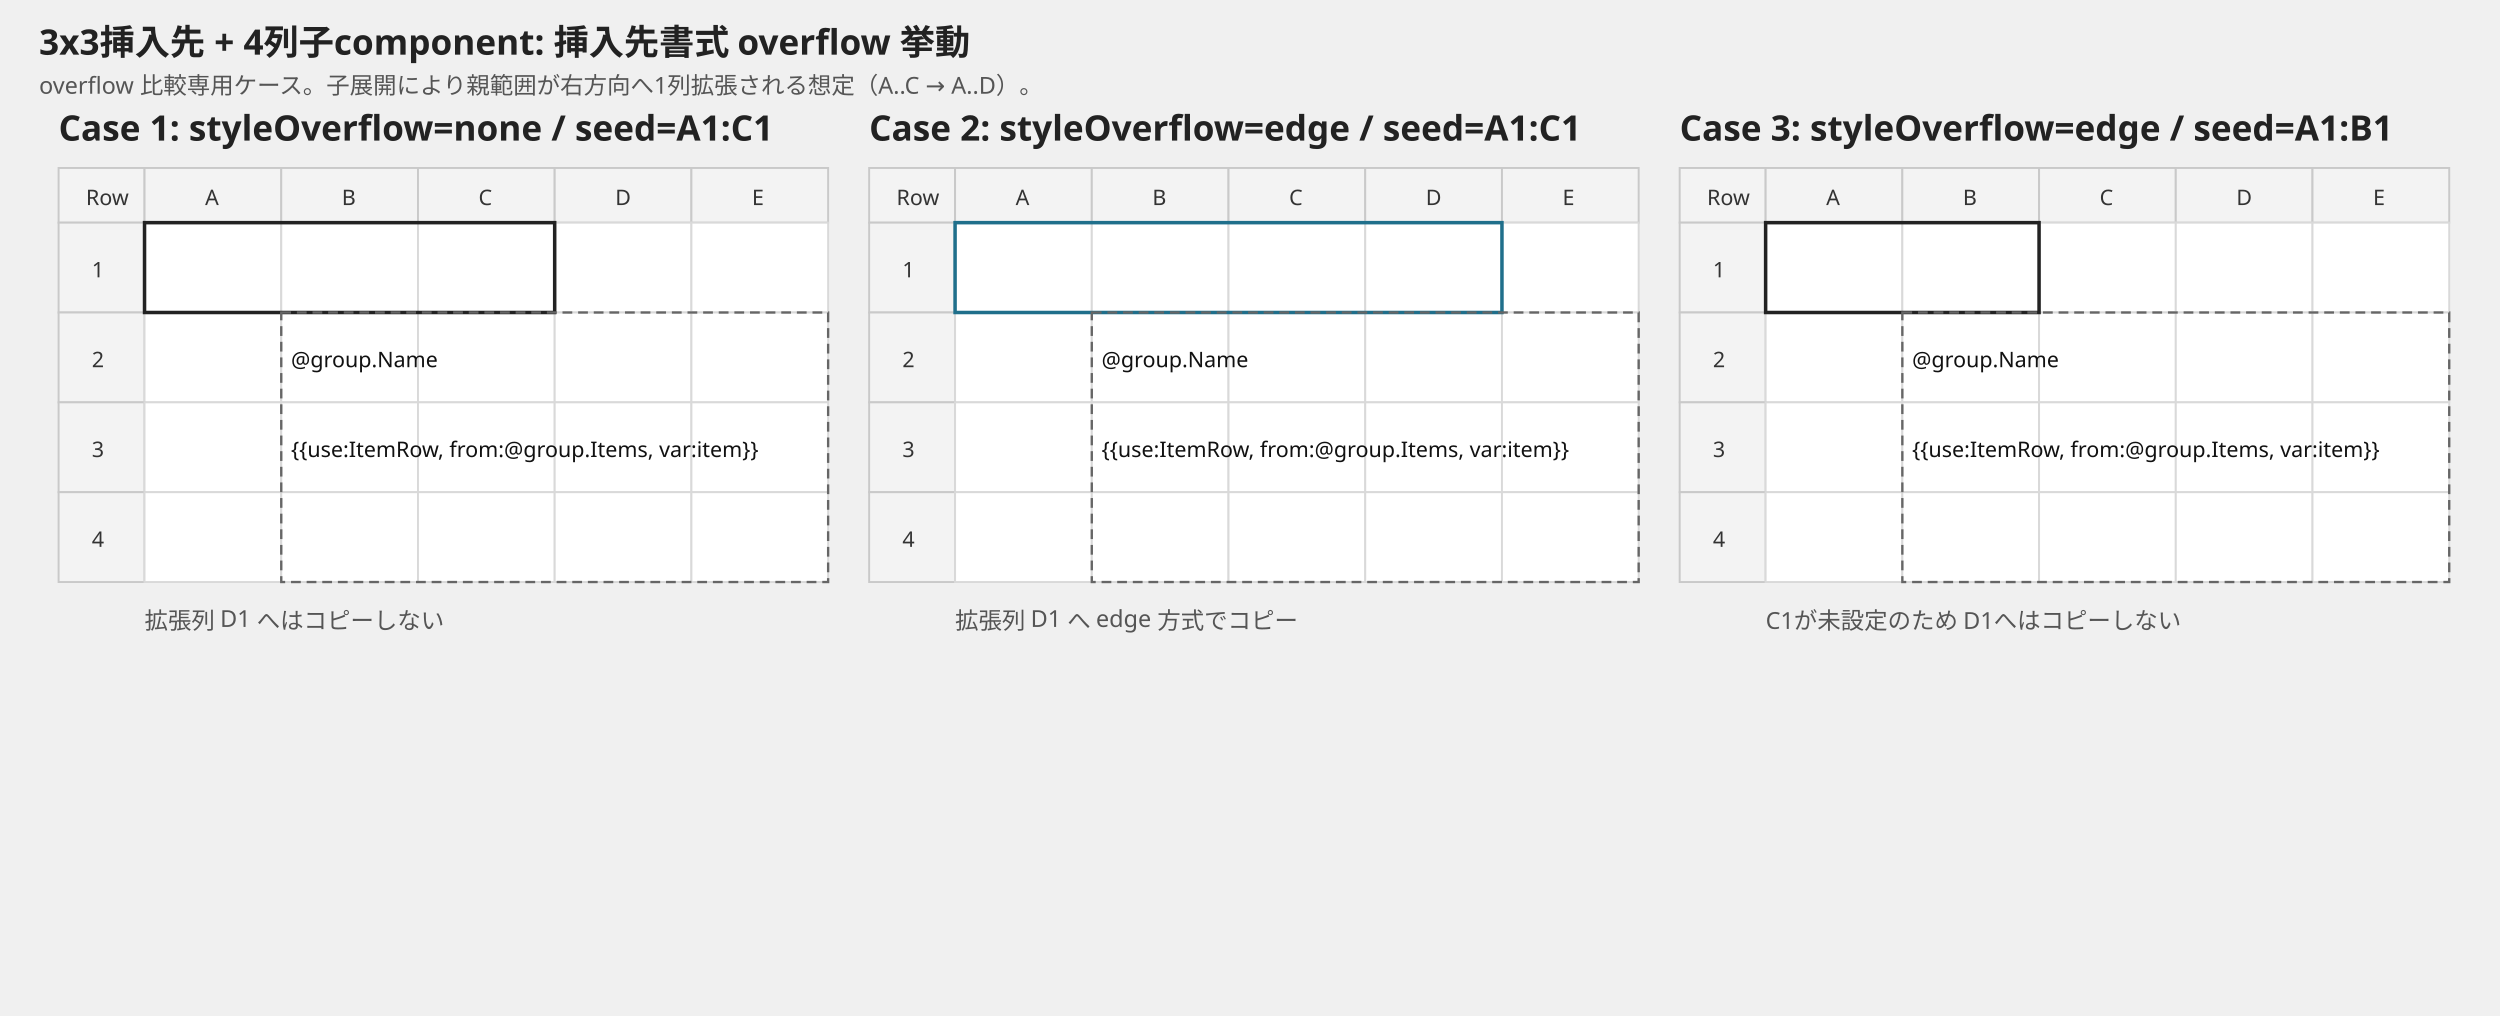
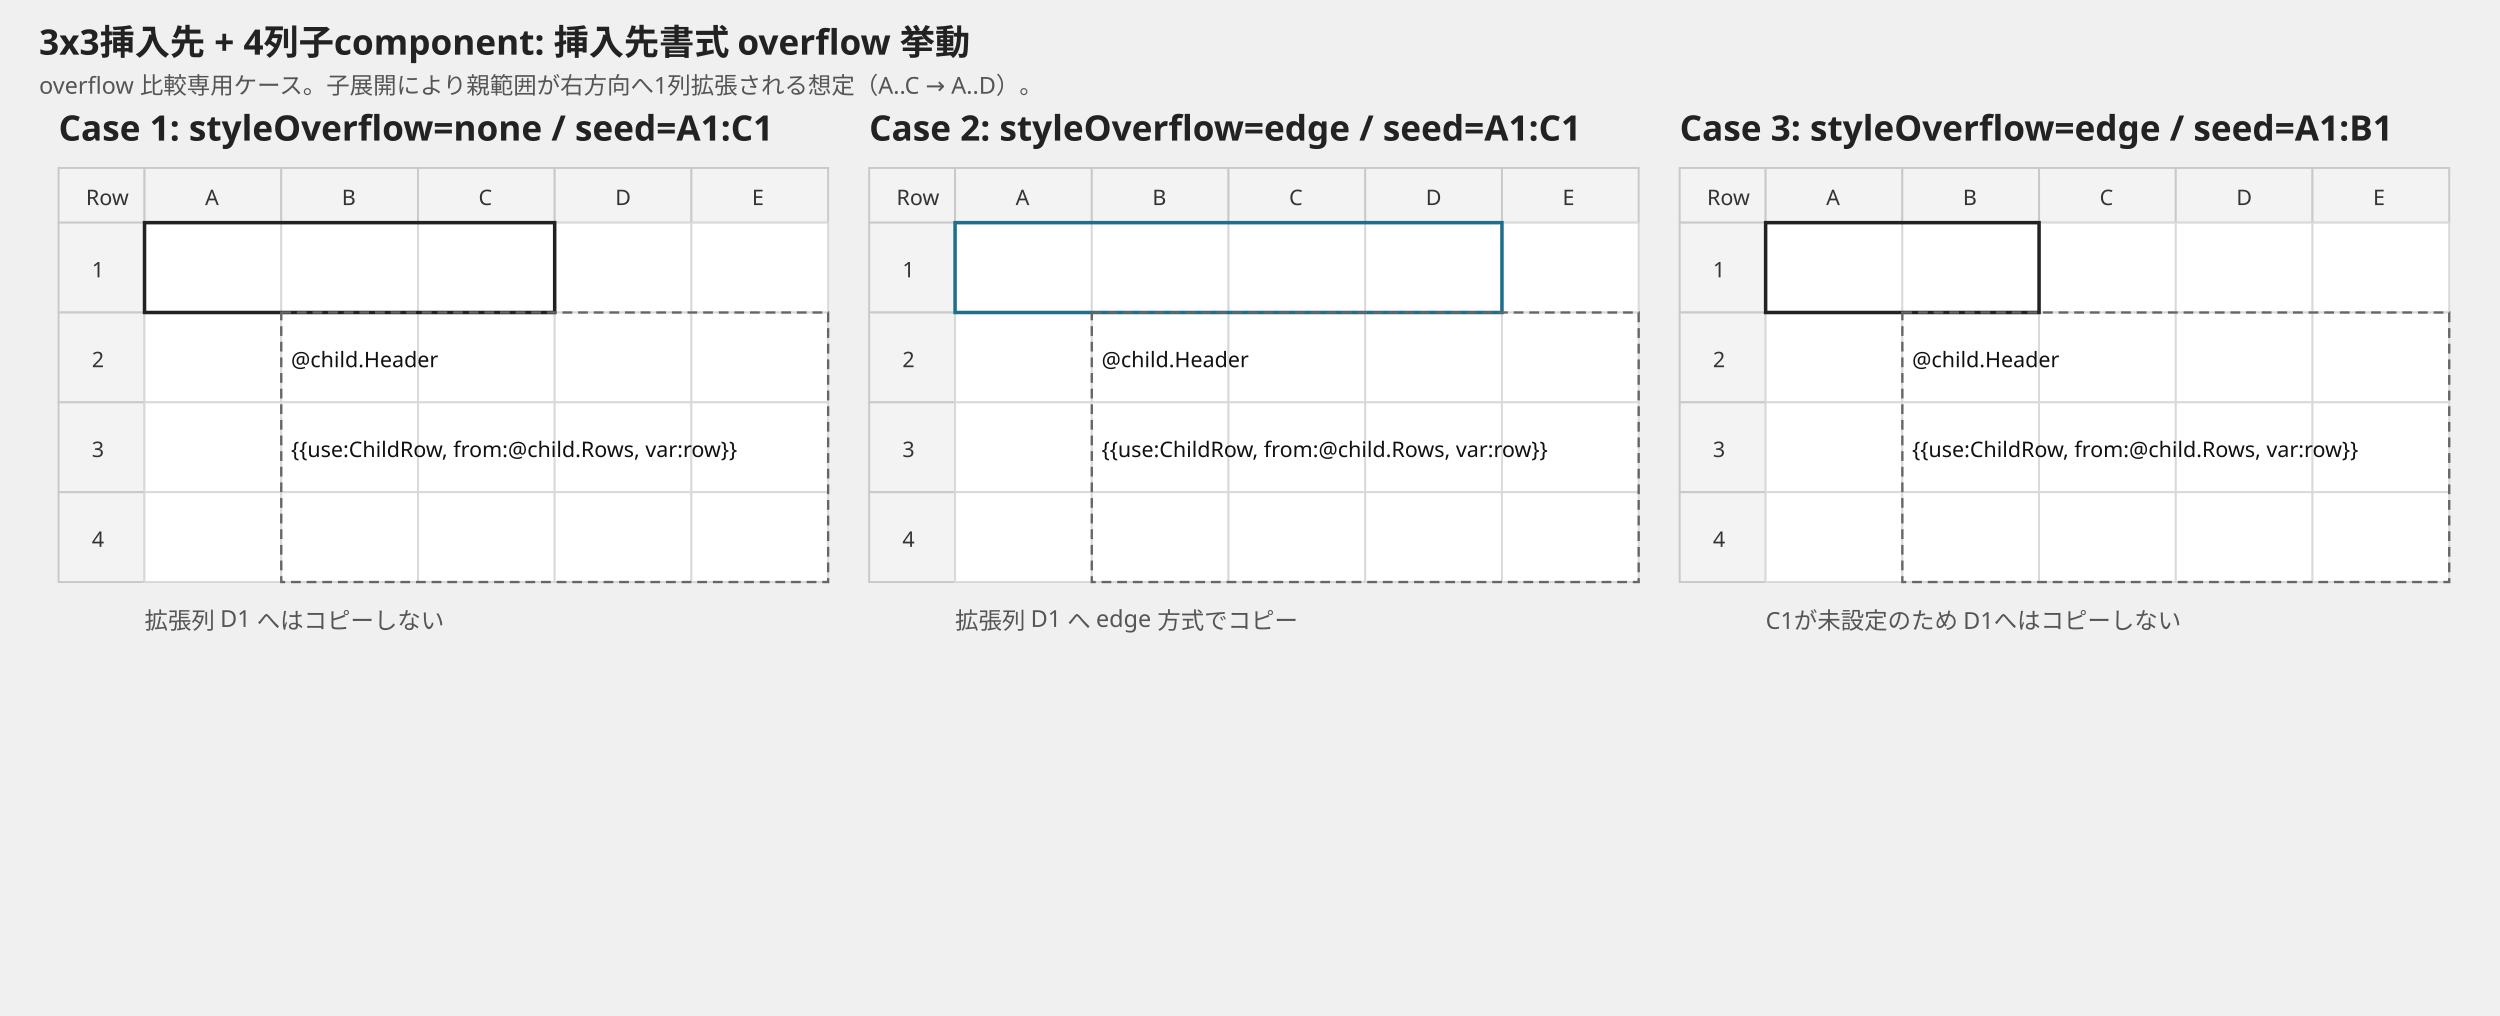
<svg xmlns="http://www.w3.org/2000/svg" width="1280" height="520" viewBox="0 0 1280 520">
  <style>
    .title { font: bold 18px Calibri, sans-serif; fill: #222; }
    .sub { font: 12px Calibri, sans-serif; fill: #555; }
    .hdr { font: 11px Calibri, sans-serif; fill: #333; }
    .txt { font: 11px Calibri, sans-serif; fill: #111; }
    .head { fill: #f3f3f3; stroke: #c9c9c9; stroke-width: 1; }
    .cell { fill: #fff; stroke: #d9d9d9; stroke-width: 1; }
    .styleSeed { stroke: #222; stroke-width: 1.8; fill: none; }
    .expanded { stroke: #1f6f8b; stroke-width: 1.8; fill: none; }
    .child { stroke: #666; stroke-width: 1.2; stroke-dasharray: 5 3; fill: none; }
  </style>
  <text x="20" y="28" class="title">3x3挿入先 + 4列子component: 挿入先書式 overflow 挙動</text>
  <text x="20" y="48" class="sub">overflow 比較専用ケース。子展開により親範囲が右方向へ1列拡張される想定（A..C → A..D）。</text>
  <g transform="translate(30,86)">
    <text x="0" y="-14" class="title">Case 1: styleOverflow=none / seed=A1:C1</text>
    <g transform="translate(0,0)">
      <rect x="0" y="0" width="44" height="28" class="head" />
      <rect x="44" y="0" width="70" height="28" class="head" />
      <rect x="114" y="0" width="70" height="28" class="head" />
      <rect x="184" y="0" width="70" height="28" class="head" />
      <rect x="254" y="0" width="70" height="28" class="head" />
      <rect x="324" y="0" width="70" height="28" class="head" />
      <text x="14" y="19" class="hdr">Row</text>
      <text x="75" y="19" class="hdr">A</text>
      <text x="145" y="19" class="hdr">B</text>
      <text x="215" y="19" class="hdr">C</text>
      <text x="285" y="19" class="hdr">D</text>
      <text x="355" y="19" class="hdr">E</text>
      <rect x="0" y="28" width="44" height="46" class="head" />
      <rect x="44" y="28" width="70" height="46" class="cell" />
      <rect x="114" y="28" width="70" height="46" class="cell" />
      <rect x="184" y="28" width="70" height="46" class="cell" />
      <rect x="254" y="28" width="70" height="46" class="cell" />
      <rect x="324" y="28" width="70" height="46" class="cell" />
      <rect x="0" y="74" width="44" height="46" class="head" />
      <rect x="44" y="74" width="70" height="46" class="cell" />
      <rect x="114" y="74" width="70" height="46" class="cell" />
      <rect x="184" y="74" width="70" height="46" class="cell" />
      <rect x="254" y="74" width="70" height="46" class="cell" />
      <rect x="324" y="74" width="70" height="46" class="cell" />
      <rect x="0" y="120" width="44" height="46" class="head" />
      <rect x="44" y="120" width="70" height="46" class="cell" />
      <rect x="114" y="120" width="70" height="46" class="cell" />
      <rect x="184" y="120" width="70" height="46" class="cell" />
      <rect x="254" y="120" width="70" height="46" class="cell" />
      <rect x="324" y="120" width="70" height="46" class="cell" />
      <rect x="0" y="166" width="44" height="46" class="head" />
      <rect x="44" y="166" width="70" height="46" class="cell" />
      <rect x="114" y="166" width="70" height="46" class="cell" />
      <rect x="184" y="166" width="70" height="46" class="cell" />
      <rect x="254" y="166" width="70" height="46" class="cell" />
      <rect x="324" y="166" width="70" height="46" class="cell" />
      <text x="17" y="56" class="hdr">1</text>
      <text x="17" y="102" class="hdr">2</text>
      <text x="17" y="148" class="hdr">3</text>
      <text x="17" y="194" class="hdr">4</text>
-       <text x="119" y="102" class="txt">@group.Name</text>
-       <text x="119" y="148" class="txt">{{use:ItemRow, from:@group.Items, var:item}}</text>
+       <text x="119" y="102" class="txt">@child.Header</text>
+       <text x="119" y="148" class="txt">{{use:ChildRow, from:@child.Rows, var:row}}</text>
      <rect x="44" y="28" width="210" height="46" class="styleSeed" />
      <rect x="114" y="74" width="280" height="138" class="child" />
      <text x="44" y="236" class="sub">拡張列 D1 へはコピーしない</text>
    </g>
  </g>
  <g transform="translate(445,86)">
    <text x="0" y="-14" class="title">Case 2: styleOverflow=edge / seed=A1:C1</text>
    <g transform="translate(0,0)">
      <rect x="0" y="0" width="44" height="28" class="head" />
      <rect x="44" y="0" width="70" height="28" class="head" />
      <rect x="114" y="0" width="70" height="28" class="head" />
      <rect x="184" y="0" width="70" height="28" class="head" />
      <rect x="254" y="0" width="70" height="28" class="head" />
      <rect x="324" y="0" width="70" height="28" class="head" />
      <text x="14" y="19" class="hdr">Row</text>
      <text x="75" y="19" class="hdr">A</text>
      <text x="145" y="19" class="hdr">B</text>
      <text x="215" y="19" class="hdr">C</text>
      <text x="285" y="19" class="hdr">D</text>
      <text x="355" y="19" class="hdr">E</text>
      <rect x="0" y="28" width="44" height="46" class="head" />
      <rect x="44" y="28" width="70" height="46" class="cell" />
      <rect x="114" y="28" width="70" height="46" class="cell" />
      <rect x="184" y="28" width="70" height="46" class="cell" />
      <rect x="254" y="28" width="70" height="46" class="cell" />
      <rect x="324" y="28" width="70" height="46" class="cell" />
      <rect x="0" y="74" width="44" height="46" class="head" />
      <rect x="44" y="74" width="70" height="46" class="cell" />
      <rect x="114" y="74" width="70" height="46" class="cell" />
      <rect x="184" y="74" width="70" height="46" class="cell" />
      <rect x="254" y="74" width="70" height="46" class="cell" />
      <rect x="324" y="74" width="70" height="46" class="cell" />
      <rect x="0" y="120" width="44" height="46" class="head" />
      <rect x="44" y="120" width="70" height="46" class="cell" />
      <rect x="114" y="120" width="70" height="46" class="cell" />
      <rect x="184" y="120" width="70" height="46" class="cell" />
      <rect x="254" y="120" width="70" height="46" class="cell" />
      <rect x="324" y="120" width="70" height="46" class="cell" />
      <rect x="0" y="166" width="44" height="46" class="head" />
      <rect x="44" y="166" width="70" height="46" class="cell" />
      <rect x="114" y="166" width="70" height="46" class="cell" />
      <rect x="184" y="166" width="70" height="46" class="cell" />
      <rect x="254" y="166" width="70" height="46" class="cell" />
      <rect x="324" y="166" width="70" height="46" class="cell" />
      <text x="17" y="56" class="hdr">1</text>
      <text x="17" y="102" class="hdr">2</text>
      <text x="17" y="148" class="hdr">3</text>
      <text x="17" y="194" class="hdr">4</text>
-       <text x="119" y="102" class="txt">@group.Name</text>
-       <text x="119" y="148" class="txt">{{use:ItemRow, from:@group.Items, var:item}}</text>
+       <text x="119" y="102" class="txt">@child.Header</text>
+       <text x="119" y="148" class="txt">{{use:ChildRow, from:@child.Rows, var:row}}</text>
      <rect x="44" y="28" width="280" height="46" class="expanded" />
      <rect x="114" y="74" width="280" height="138" class="child" />
      <text x="44" y="236" class="sub">拡張列 D1 へ edge 方式でコピー</text>
    </g>
  </g>
  <g transform="translate(860,86)">
    <text x="0" y="-14" class="title">Case 3: styleOverflow=edge / seed=A1:B1</text>
    <g transform="translate(0,0)">
      <rect x="0" y="0" width="44" height="28" class="head" />
      <rect x="44" y="0" width="70" height="28" class="head" />
      <rect x="114" y="0" width="70" height="28" class="head" />
      <rect x="184" y="0" width="70" height="28" class="head" />
      <rect x="254" y="0" width="70" height="28" class="head" />
      <rect x="324" y="0" width="70" height="28" class="head" />
      <text x="14" y="19" class="hdr">Row</text>
      <text x="75" y="19" class="hdr">A</text>
      <text x="145" y="19" class="hdr">B</text>
      <text x="215" y="19" class="hdr">C</text>
      <text x="285" y="19" class="hdr">D</text>
      <text x="355" y="19" class="hdr">E</text>
      <rect x="0" y="28" width="44" height="46" class="head" />
      <rect x="44" y="28" width="70" height="46" class="cell" />
      <rect x="114" y="28" width="70" height="46" class="cell" />
      <rect x="184" y="28" width="70" height="46" class="cell" />
      <rect x="254" y="28" width="70" height="46" class="cell" />
      <rect x="324" y="28" width="70" height="46" class="cell" />
      <rect x="0" y="74" width="44" height="46" class="head" />
      <rect x="44" y="74" width="70" height="46" class="cell" />
      <rect x="114" y="74" width="70" height="46" class="cell" />
      <rect x="184" y="74" width="70" height="46" class="cell" />
      <rect x="254" y="74" width="70" height="46" class="cell" />
      <rect x="324" y="74" width="70" height="46" class="cell" />
      <rect x="0" y="120" width="44" height="46" class="head" />
      <rect x="44" y="120" width="70" height="46" class="cell" />
      <rect x="114" y="120" width="70" height="46" class="cell" />
      <rect x="184" y="120" width="70" height="46" class="cell" />
      <rect x="254" y="120" width="70" height="46" class="cell" />
      <rect x="324" y="120" width="70" height="46" class="cell" />
      <rect x="0" y="166" width="44" height="46" class="head" />
      <rect x="44" y="166" width="70" height="46" class="cell" />
      <rect x="114" y="166" width="70" height="46" class="cell" />
      <rect x="184" y="166" width="70" height="46" class="cell" />
      <rect x="254" y="166" width="70" height="46" class="cell" />
      <rect x="324" y="166" width="70" height="46" class="cell" />
      <text x="17" y="56" class="hdr">1</text>
      <text x="17" y="102" class="hdr">2</text>
      <text x="17" y="148" class="hdr">3</text>
      <text x="17" y="194" class="hdr">4</text>
-       <text x="119" y="102" class="txt">@group.Name</text>
-       <text x="119" y="148" class="txt">{{use:ItemRow, from:@group.Items, var:item}}</text>
+       <text x="119" y="102" class="txt">@child.Header</text>
+       <text x="119" y="148" class="txt">{{use:ChildRow, from:@child.Rows, var:row}}</text>
      <rect x="44" y="28" width="140" height="46" class="styleSeed" />
      <rect x="114" y="74" width="280" height="138" class="child" />
      <text x="44" y="236" class="sub">C1が未設定のため D1へはコピーしない</text>
    </g>
  </g>
</svg>
